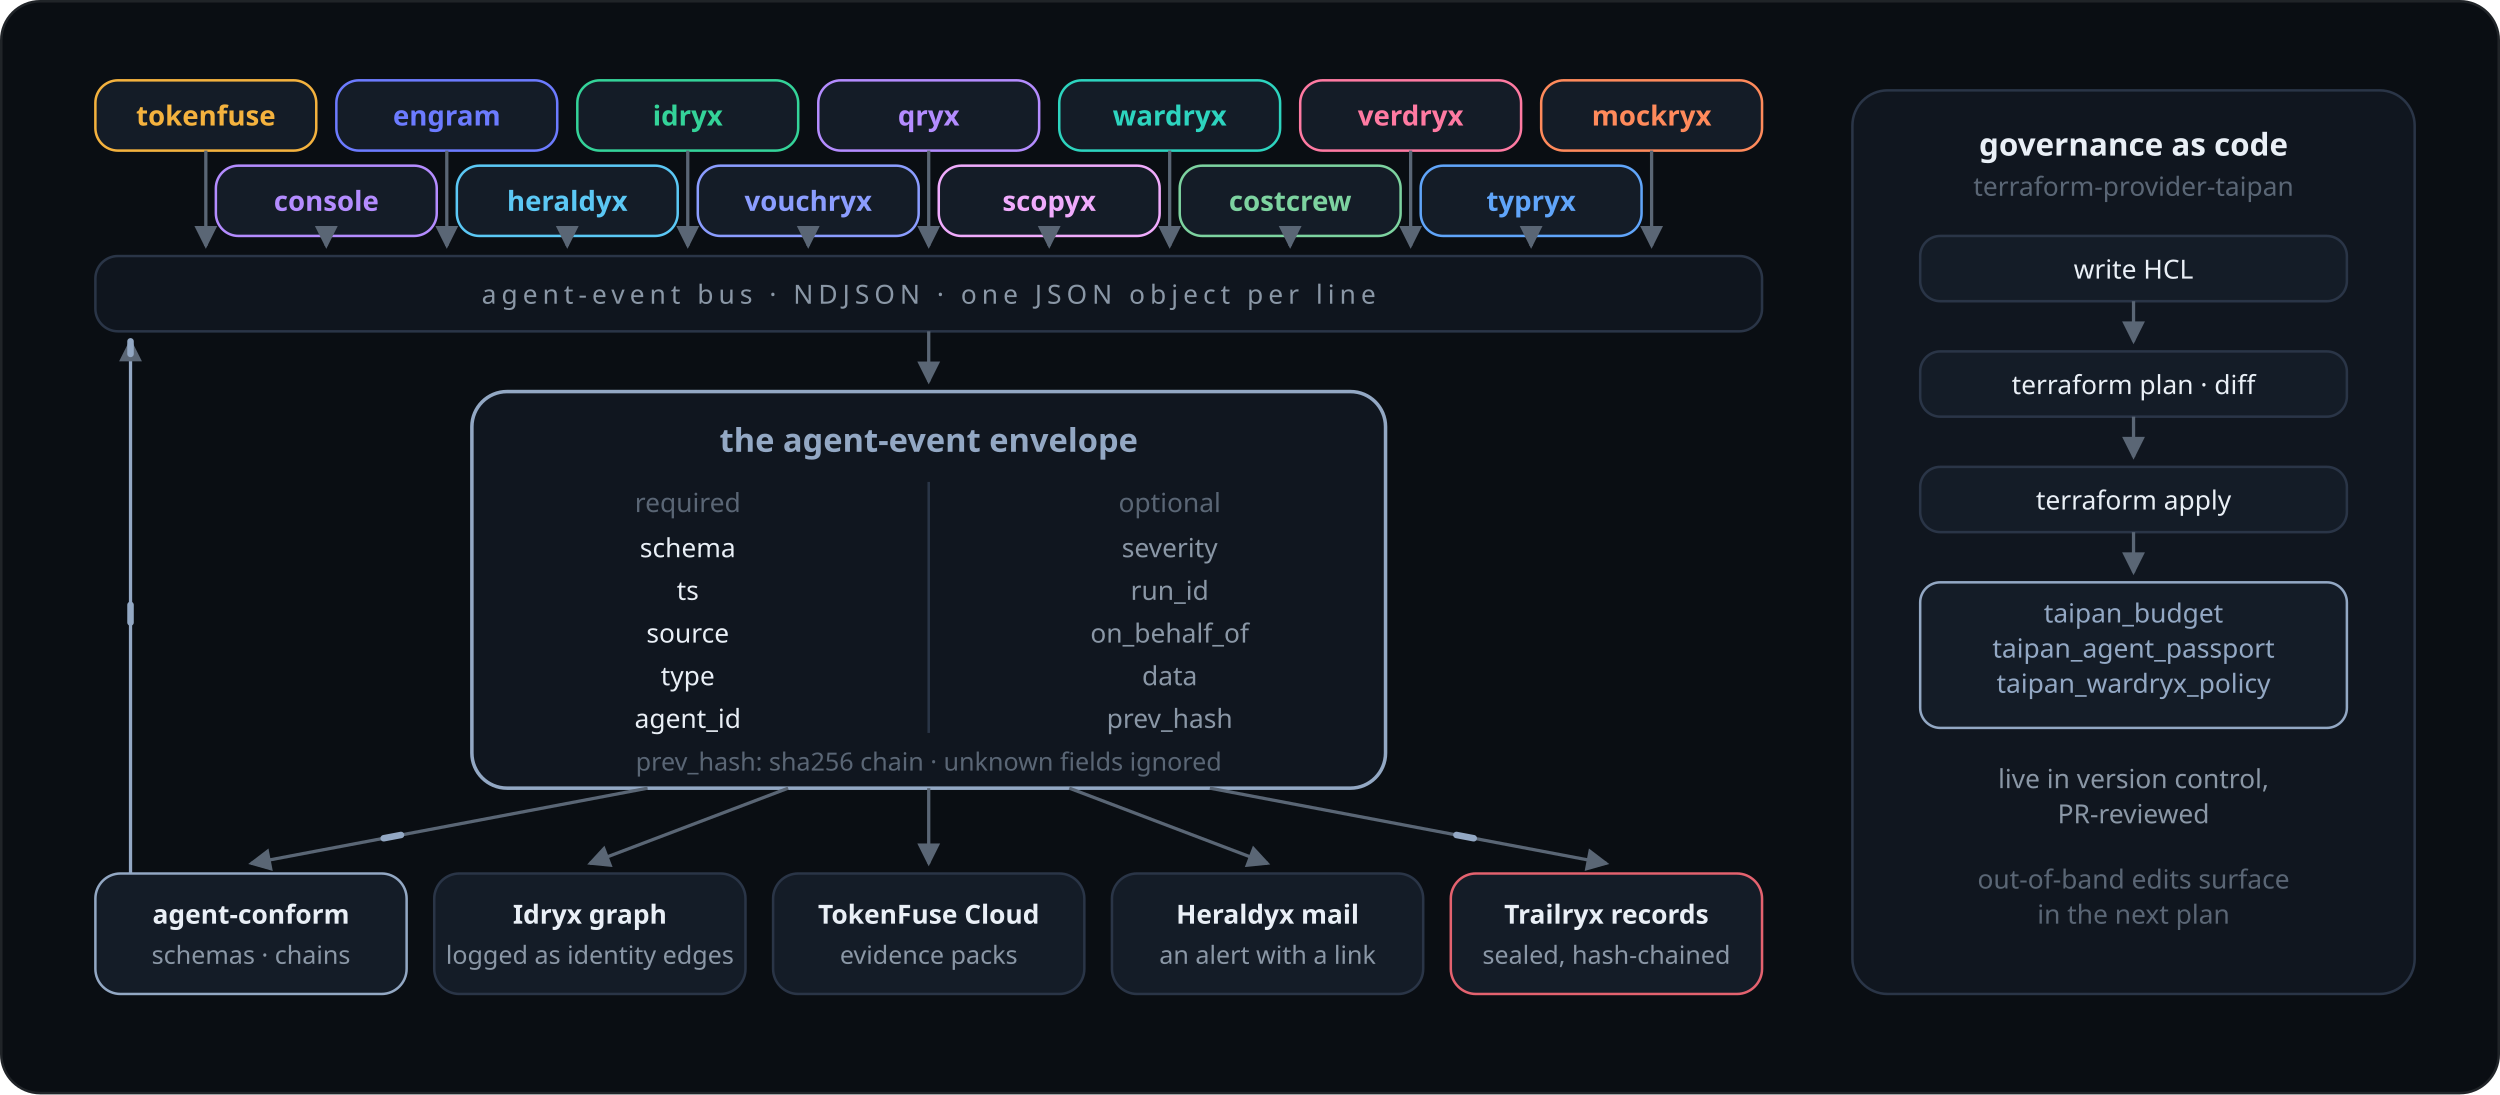
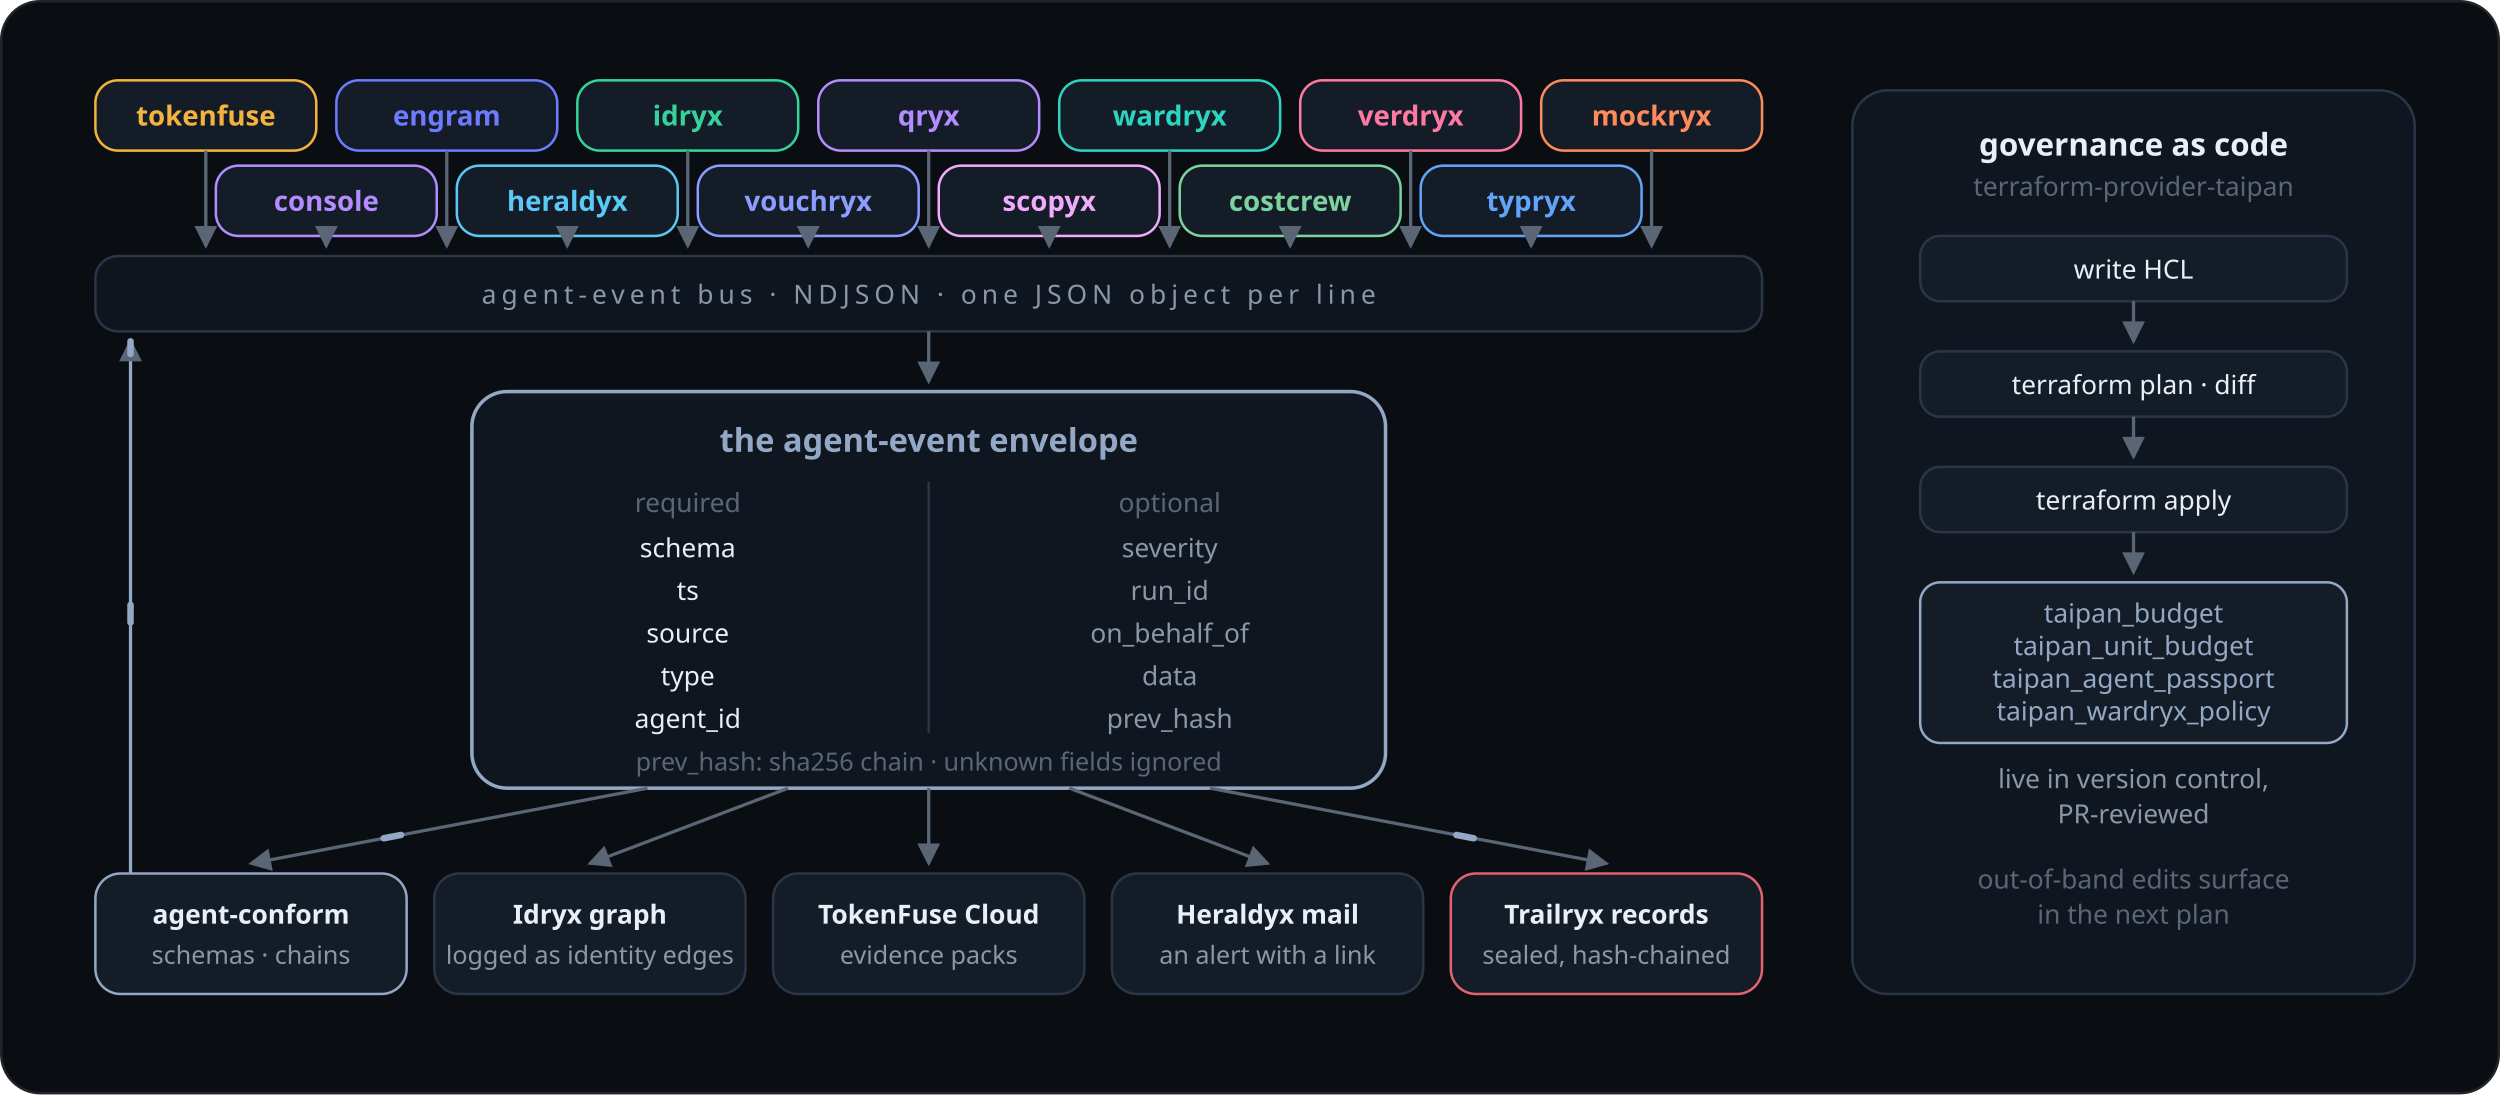
<svg xmlns="http://www.w3.org/2000/svg" viewBox="-18 -18 996 436" width="996" height="436" role="img" aria-label="Platform: fourteen registered sources write one envelope onto one NDJSON bus, and five consumers read it back">
  <rect x="-18" y="-18" width="996" height="436" rx="16" fill="#0A0E13" />
  <rect x="-17.5" y="-17.5" width="995" height="435" rx="15.5" fill="none" stroke="rgba(255,255,255,.09)" />
  <defs>
    <marker id="ap" viewBox="0 0 8 8" refX="7" refY="4" markerWidth="7" markerHeight="7" orient="auto">
      <path d="M0 0 L8 4 L0 8 z" fill="#5A6675" />
    </marker>
  </defs>
  <g font-family="ui-monospace,Menlo" text-anchor="middle">
    <g font-size="11" font-weight="700">
      <rect x="20" y="14" width="88" height="28" rx="9" fill="#141C27" stroke="#F4B23E" />
      <text x="64" y="32" fill="#F4B23E">tokenfuse</text>
      <rect x="116" y="14" width="88" height="28" rx="9" fill="#141C27" stroke="#6C7BFF" />
      <text x="160" y="32" fill="#6C7BFF">engram</text>
      <rect x="212" y="14" width="88" height="28" rx="9" fill="#141C27" stroke="#34D399" />
      <text x="256" y="32" fill="#34D399">idryx</text>
      <rect x="308" y="14" width="88" height="28" rx="9" fill="#141C27" stroke="#B48CFF" />
      <text x="352" y="32" fill="#B48CFF">qryx</text>
      <rect x="404" y="14" width="88" height="28" rx="9" fill="#141C27" stroke="#2DD4BF" />
      <text x="448" y="32" fill="#2DD4BF">wardryx</text>
      <rect x="500" y="14" width="88" height="28" rx="9" fill="#141C27" stroke="#FF7AA2" />
      <text x="544" y="32" fill="#FF7AA2">verdryx</text>
      <rect x="596" y="14" width="88" height="28" rx="9" fill="#141C27" stroke="#FF8A5B" />
      <text x="640" y="32" fill="#FF8A5B">mockryx</text>
      <rect x="68" y="48" width="88" height="28" rx="9" fill="#141C27" stroke="#B48CFF" />
      <text x="112" y="66" fill="#B48CFF">console</text>
      <rect x="164" y="48" width="88" height="28" rx="9" fill="#141C27" stroke="#5BC8F5" />
      <text x="208" y="66" fill="#5BC8F5">heraldyx</text>
      <rect x="260" y="48" width="88" height="28" rx="9" fill="#141C27" stroke="#8B9DFF" />
      <text x="304" y="66" fill="#8B9DFF">vouchryx</text>
      <rect x="356" y="48" width="88" height="28" rx="9" fill="#141C27" stroke="#F0ABFC" />
      <text x="400" y="66" fill="#F0ABFC">scopyx</text>
      <rect x="452" y="48" width="88" height="28" rx="9" fill="#141C27" stroke="#7DD3A0" />
      <text x="496" y="66" fill="#7DD3A0">costcrew</text>
      <rect x="548" y="48" width="88" height="28" rx="9" fill="#141C27" stroke="#60A5FA" />
      <text x="592" y="66" fill="#60A5FA">typryx</text>
    </g>
    <rect x="20" y="84" width="664" height="30" rx="9" fill="#0F151E" stroke="#2a3547" />
    <text x="352" y="103" fill="#8A97A6" font-size="10.5" letter-spacing="2">agent-event bus · NDJSON · one JSON object per line</text>
    <rect x="170" y="138" width="364" height="158" rx="14" fill="#10161F" stroke="#93A8C4" stroke-width="1.4">
      <animate attributeName="stroke-opacity" values="1;.45;1" dur="3.4s" repeatCount="indefinite" />
    </rect>
    <text x="352" y="162" fill="#93A8C4" font-size="13" font-weight="700">the agent-event envelope</text>
    <line x1="352" y1="174" x2="352" y2="274" stroke="#2a3547" />
    <text x="256" y="186" fill="#5A6675" font-size="10.5">required</text>
    <text x="448" y="186" fill="#5A6675" font-size="10.5">optional</text>
    <g font-size="10.5" fill="#E9EFF6">
      <text x="256" y="204">schema</text>
      <text x="256" y="221">ts</text>
      <text x="256" y="238">source</text>
      <text x="256" y="255">type</text>
      <text x="256" y="272">agent_id</text>
    </g>
    <g font-size="10.5" fill="#8A97A6">
      <text x="448" y="204">severity</text>
      <text x="448" y="221">run_id</text>
      <text x="448" y="238">on_behalf_of</text>
      <text x="448" y="255">data</text>
      <text x="448" y="272">prev_hash</text>
    </g>
    <text x="352" y="289" fill="#5A6675" font-size="10">prev_hash: sha256 chain · unknown fields ignored</text>
    <g font-size="10.5" font-weight="700">
      <rect x="20" y="330" width="124" height="48" rx="10" fill="#141C27" stroke="#93A8C4" />
      <text x="82" y="350" fill="#E9EFF6">agent-conform</text>
      <rect x="155" y="330" width="124" height="48" rx="10" fill="#141C27" stroke="#2a3547" />
      <text x="217" y="350" fill="#E9EFF6">Idryx graph</text>
      <rect x="290" y="330" width="124" height="48" rx="10" fill="#141C27" stroke="#2a3547" />
      <text x="352" y="350" fill="#E9EFF6">TokenFuse Cloud</text>
      <rect x="425" y="330" width="124" height="48" rx="10" fill="#141C27" stroke="#2a3547" />
      <text x="487" y="350" fill="#E9EFF6">Heraldyx mail</text>
      <rect x="560" y="330" width="124" height="48" rx="10" fill="#141C27" stroke="#E4626F" />
      <text x="622" y="350" fill="#E9EFF6">Trailryx records</text>
    </g>
    <g font-size="10" fill="#8A97A6">
      <text x="82" y="366">schemas · chains</text>
      <text x="217" y="366">logged as identity edges</text>
      <text x="352" y="366">evidence packs</text>
      <text x="487" y="366">an alert with a link</text>
      <text x="622" y="366">sealed, hash-chained</text>
    </g>
    <rect x="720" y="18" width="224" height="360" rx="14" fill="#10161F" stroke="#2a3547" />
    <text x="832" y="44" fill="#E9EFF6" font-size="12.5" font-weight="700">governance as code</text>
    <text x="832" y="60" fill="#5A6675" font-size="10.5">terraform-provider-taipan</text>
    <g font-size="10.5">
      <rect x="747" y="76" width="170" height="26" rx="8" fill="#141C27" stroke="#2a3547" />
      <text x="832" y="93" fill="#E9EFF6">write HCL</text>
      <rect x="747" y="122" width="170" height="26" rx="8" fill="#141C27" stroke="#2a3547" />
      <text x="832" y="139" fill="#E9EFF6">terraform plan · diff</text>
      <rect x="747" y="168" width="170" height="26" rx="8" fill="#141C27" stroke="#2a3547" />
      <text x="832" y="185" fill="#E9EFF6">terraform apply</text>
    </g>
-     <rect x="747" y="214" width="170" height="58" rx="8" fill="#141C27" stroke="#93A8C4" />
+     <rect x="747" y="214" width="170" height="64" rx="8" fill="#141C27" stroke="#93A8C4" />
    <g font-size="10.5" fill="#93A8C4">
      <text x="832" y="230">taipan_budget</text>
-       <text x="832" y="244">taipan_agent_passport</text>
-       <text x="832" y="258">taipan_wardryx_policy</text>
+       <text x="832" y="243">taipan_unit_budget</text>
+       <text x="832" y="256">taipan_agent_passport</text>
+       <text x="832" y="269">taipan_wardryx_policy</text>
    </g>
    <text x="832" y="296" fill="#8A97A6" font-size="10.5">live in version control,</text>
    <text x="832" y="310" fill="#8A97A6" font-size="10.5">PR-reviewed</text>
    <text x="832" y="336" fill="#5A6675" font-size="10.5">out-of-band edits surface</text>
    <text x="832" y="350" fill="#5A6675" font-size="10.5">in the next plan</text>
  </g>
  <g stroke="#5A6675" stroke-width="1.3" class="flow">
    <line x1="64" y1="42" x2="64" y2="80" marker-end="url(#ap)" />
    <line x1="160" y1="42" x2="160" y2="80" marker-end="url(#ap)" />
    <line x1="256" y1="42" x2="256" y2="80" marker-end="url(#ap)" />
    <line x1="352" y1="42" x2="352" y2="80" marker-end="url(#ap)" />
    <line x1="448" y1="42" x2="448" y2="80" marker-end="url(#ap)" />
    <line x1="544" y1="42" x2="544" y2="80" marker-end="url(#ap)" />
    <line x1="640" y1="42" x2="640" y2="80" marker-end="url(#ap)" />
    <line x1="112" y1="76" x2="112" y2="80" marker-end="url(#ap)" />
    <line x1="208" y1="76" x2="208" y2="80" marker-end="url(#ap)" />
    <line x1="304" y1="76" x2="304" y2="80" marker-end="url(#ap)" />
    <line x1="400" y1="76" x2="400" y2="80" marker-end="url(#ap)" />
    <line x1="496" y1="76" x2="496" y2="80" marker-end="url(#ap)" />
    <line x1="592" y1="76" x2="592" y2="80" marker-end="url(#ap)" />
    <line x1="34" y1="330" x2="34" y2="118" stroke="#93A8C4" marker-end="url(#ap)" />
    <line x1="352" y1="114" x2="352" y2="134" marker-end="url(#ap)" />
    <line x1="240" y1="296" x2="82" y2="326" marker-end="url(#ap)" />
    <line x1="296" y1="296" x2="217" y2="326" marker-end="url(#ap)" />
    <line x1="352" y1="296" x2="352" y2="326" marker-end="url(#ap)" />
    <line x1="408" y1="296" x2="487" y2="326" marker-end="url(#ap)" />
    <line x1="464" y1="296" x2="622" y2="326" marker-end="url(#ap)" />
    <line x1="832" y1="102" x2="832" y2="118" marker-end="url(#ap)" />
    <line x1="832" y1="148" x2="832" y2="164" marker-end="url(#ap)" />
    <line x1="832" y1="194" x2="832" y2="210" marker-end="url(#ap)" />
  </g>
  <g fill="none">
    <line x1="64" y1="42" x2="64" y2="80" pathLength="100" stroke="#93A8C4" stroke-width="2.6" stroke-linecap="round" stroke-dasharray="7 100" stroke-dashoffset="7">
      <animate attributeName="stroke-dashoffset" from="7" to="-100" dur="2.4s" begin="-0.00s" repeatCount="indefinite" />
    </line>
    <line x1="160" y1="42" x2="160" y2="80" pathLength="100" stroke="#93A8C4" stroke-width="2.6" stroke-linecap="round" stroke-dasharray="7 100" stroke-dashoffset="7">
      <animate attributeName="stroke-dashoffset" from="7" to="-100" dur="2.4s" begin="-0.37s" repeatCount="indefinite" />
    </line>
    <line x1="256" y1="42" x2="256" y2="80" pathLength="100" stroke="#93A8C4" stroke-width="2.6" stroke-linecap="round" stroke-dasharray="7 100" stroke-dashoffset="7">
      <animate attributeName="stroke-dashoffset" from="7" to="-100" dur="2.4s" begin="-0.74s" repeatCount="indefinite" />
    </line>
    <line x1="352" y1="42" x2="352" y2="80" pathLength="100" stroke="#93A8C4" stroke-width="2.6" stroke-linecap="round" stroke-dasharray="7 100" stroke-dashoffset="7">
      <animate attributeName="stroke-dashoffset" from="7" to="-100" dur="2.4s" begin="-1.11s" repeatCount="indefinite" />
    </line>
    <line x1="448" y1="42" x2="448" y2="80" pathLength="100" stroke="#93A8C4" stroke-width="2.6" stroke-linecap="round" stroke-dasharray="7 100" stroke-dashoffset="7">
      <animate attributeName="stroke-dashoffset" from="7" to="-100" dur="2.4s" begin="-1.48s" repeatCount="indefinite" />
    </line>
    <line x1="544" y1="42" x2="544" y2="80" pathLength="100" stroke="#93A8C4" stroke-width="2.6" stroke-linecap="round" stroke-dasharray="7 100" stroke-dashoffset="7">
      <animate attributeName="stroke-dashoffset" from="7" to="-100" dur="2.4s" begin="-1.85s" repeatCount="indefinite" />
    </line>
    <line x1="640" y1="42" x2="640" y2="80" pathLength="100" stroke="#93A8C4" stroke-width="2.6" stroke-linecap="round" stroke-dasharray="7 100" stroke-dashoffset="7">
      <animate attributeName="stroke-dashoffset" from="7" to="-100" dur="2.4s" begin="-2.22s" repeatCount="indefinite" />
    </line>
    <line x1="112" y1="76" x2="112" y2="80" pathLength="100" stroke="#93A8C4" stroke-width="2.6" stroke-linecap="round" stroke-dasharray="7 100" stroke-dashoffset="7">
      <animate attributeName="stroke-dashoffset" from="7" to="-100" dur="2.4s" begin="-2.59s" repeatCount="indefinite" />
    </line>
    <line x1="208" y1="76" x2="208" y2="80" pathLength="100" stroke="#93A8C4" stroke-width="2.6" stroke-linecap="round" stroke-dasharray="7 100" stroke-dashoffset="7">
      <animate attributeName="stroke-dashoffset" from="7" to="-100" dur="2.4s" begin="-2.96s" repeatCount="indefinite" />
    </line>
    <line x1="304" y1="76" x2="304" y2="80" pathLength="100" stroke="#93A8C4" stroke-width="2.6" stroke-linecap="round" stroke-dasharray="7 100" stroke-dashoffset="7">
      <animate attributeName="stroke-dashoffset" from="7" to="-100" dur="2.4s" begin="-3.33s" repeatCount="indefinite" />
    </line>
    <line x1="400" y1="76" x2="400" y2="80" pathLength="100" stroke="#93A8C4" stroke-width="2.6" stroke-linecap="round" stroke-dasharray="7 100" stroke-dashoffset="7">
      <animate attributeName="stroke-dashoffset" from="7" to="-100" dur="2.4s" begin="-3.70s" repeatCount="indefinite" />
    </line>
    <line x1="496" y1="76" x2="496" y2="80" pathLength="100" stroke="#93A8C4" stroke-width="2.6" stroke-linecap="round" stroke-dasharray="7 100" stroke-dashoffset="7">
      <animate attributeName="stroke-dashoffset" from="7" to="-100" dur="2.4s" begin="-4.07s" repeatCount="indefinite" />
    </line>
    <line x1="592" y1="76" x2="592" y2="80" pathLength="100" stroke="#93A8C4" stroke-width="2.6" stroke-linecap="round" stroke-dasharray="7 100" stroke-dashoffset="7">
      <animate attributeName="stroke-dashoffset" from="7" to="-100" dur="2.4s" begin="-4.44s" repeatCount="indefinite" />
    </line>
    <line x1="34" y1="330" x2="34" y2="118" pathLength="100" stroke="#93A8C4" stroke-width="2.6" stroke-linecap="round" stroke-dasharray="7 100" stroke-dashoffset="7">
      <animate attributeName="stroke-dashoffset" from="7" to="-100" dur="2.4s" begin="-4.81s" repeatCount="indefinite" />
    </line>
    <line x1="352" y1="114" x2="352" y2="134" pathLength="100" stroke="#93A8C4" stroke-width="2.6" stroke-linecap="round" stroke-dasharray="7 100" stroke-dashoffset="7">
      <animate attributeName="stroke-dashoffset" from="7" to="-100" dur="2.4s" begin="-5.18s" repeatCount="indefinite" />
    </line>
    <line x1="240" y1="296" x2="82" y2="326" pathLength="100" stroke="#93A8C4" stroke-width="2.6" stroke-linecap="round" stroke-dasharray="7 100" stroke-dashoffset="7">
      <animate attributeName="stroke-dashoffset" from="7" to="-100" dur="2.4s" begin="-5.55s" repeatCount="indefinite" />
    </line>
    <line x1="296" y1="296" x2="217" y2="326" pathLength="100" stroke="#93A8C4" stroke-width="2.6" stroke-linecap="round" stroke-dasharray="7 100" stroke-dashoffset="7">
      <animate attributeName="stroke-dashoffset" from="7" to="-100" dur="2.4s" begin="-5.92s" repeatCount="indefinite" />
    </line>
    <line x1="352" y1="296" x2="352" y2="326" pathLength="100" stroke="#93A8C4" stroke-width="2.6" stroke-linecap="round" stroke-dasharray="7 100" stroke-dashoffset="7">
      <animate attributeName="stroke-dashoffset" from="7" to="-100" dur="2.4s" begin="-6.29s" repeatCount="indefinite" />
    </line>
    <line x1="408" y1="296" x2="487" y2="326" pathLength="100" stroke="#93A8C4" stroke-width="2.6" stroke-linecap="round" stroke-dasharray="7 100" stroke-dashoffset="7">
      <animate attributeName="stroke-dashoffset" from="7" to="-100" dur="2.4s" begin="-6.66s" repeatCount="indefinite" />
    </line>
    <line x1="464" y1="296" x2="622" y2="326" pathLength="100" stroke="#93A8C4" stroke-width="2.6" stroke-linecap="round" stroke-dasharray="7 100" stroke-dashoffset="7">
      <animate attributeName="stroke-dashoffset" from="7" to="-100" dur="2.4s" begin="-7.03s" repeatCount="indefinite" />
    </line>
    <line x1="832" y1="102" x2="832" y2="118" pathLength="100" stroke="#93A8C4" stroke-width="2.6" stroke-linecap="round" stroke-dasharray="7 100" stroke-dashoffset="7">
      <animate attributeName="stroke-dashoffset" from="7" to="-100" dur="2.4s" begin="-7.40s" repeatCount="indefinite" />
    </line>
    <line x1="832" y1="148" x2="832" y2="164" pathLength="100" stroke="#93A8C4" stroke-width="2.6" stroke-linecap="round" stroke-dasharray="7 100" stroke-dashoffset="7">
      <animate attributeName="stroke-dashoffset" from="7" to="-100" dur="2.4s" begin="-7.77s" repeatCount="indefinite" />
    </line>
    <line x1="832" y1="194" x2="832" y2="210" pathLength="100" stroke="#93A8C4" stroke-width="2.6" stroke-linecap="round" stroke-dasharray="7 100" stroke-dashoffset="7">
      <animate attributeName="stroke-dashoffset" from="7" to="-100" dur="2.4s" begin="-8.14s" repeatCount="indefinite" />
    </line>
  </g>
</svg>
